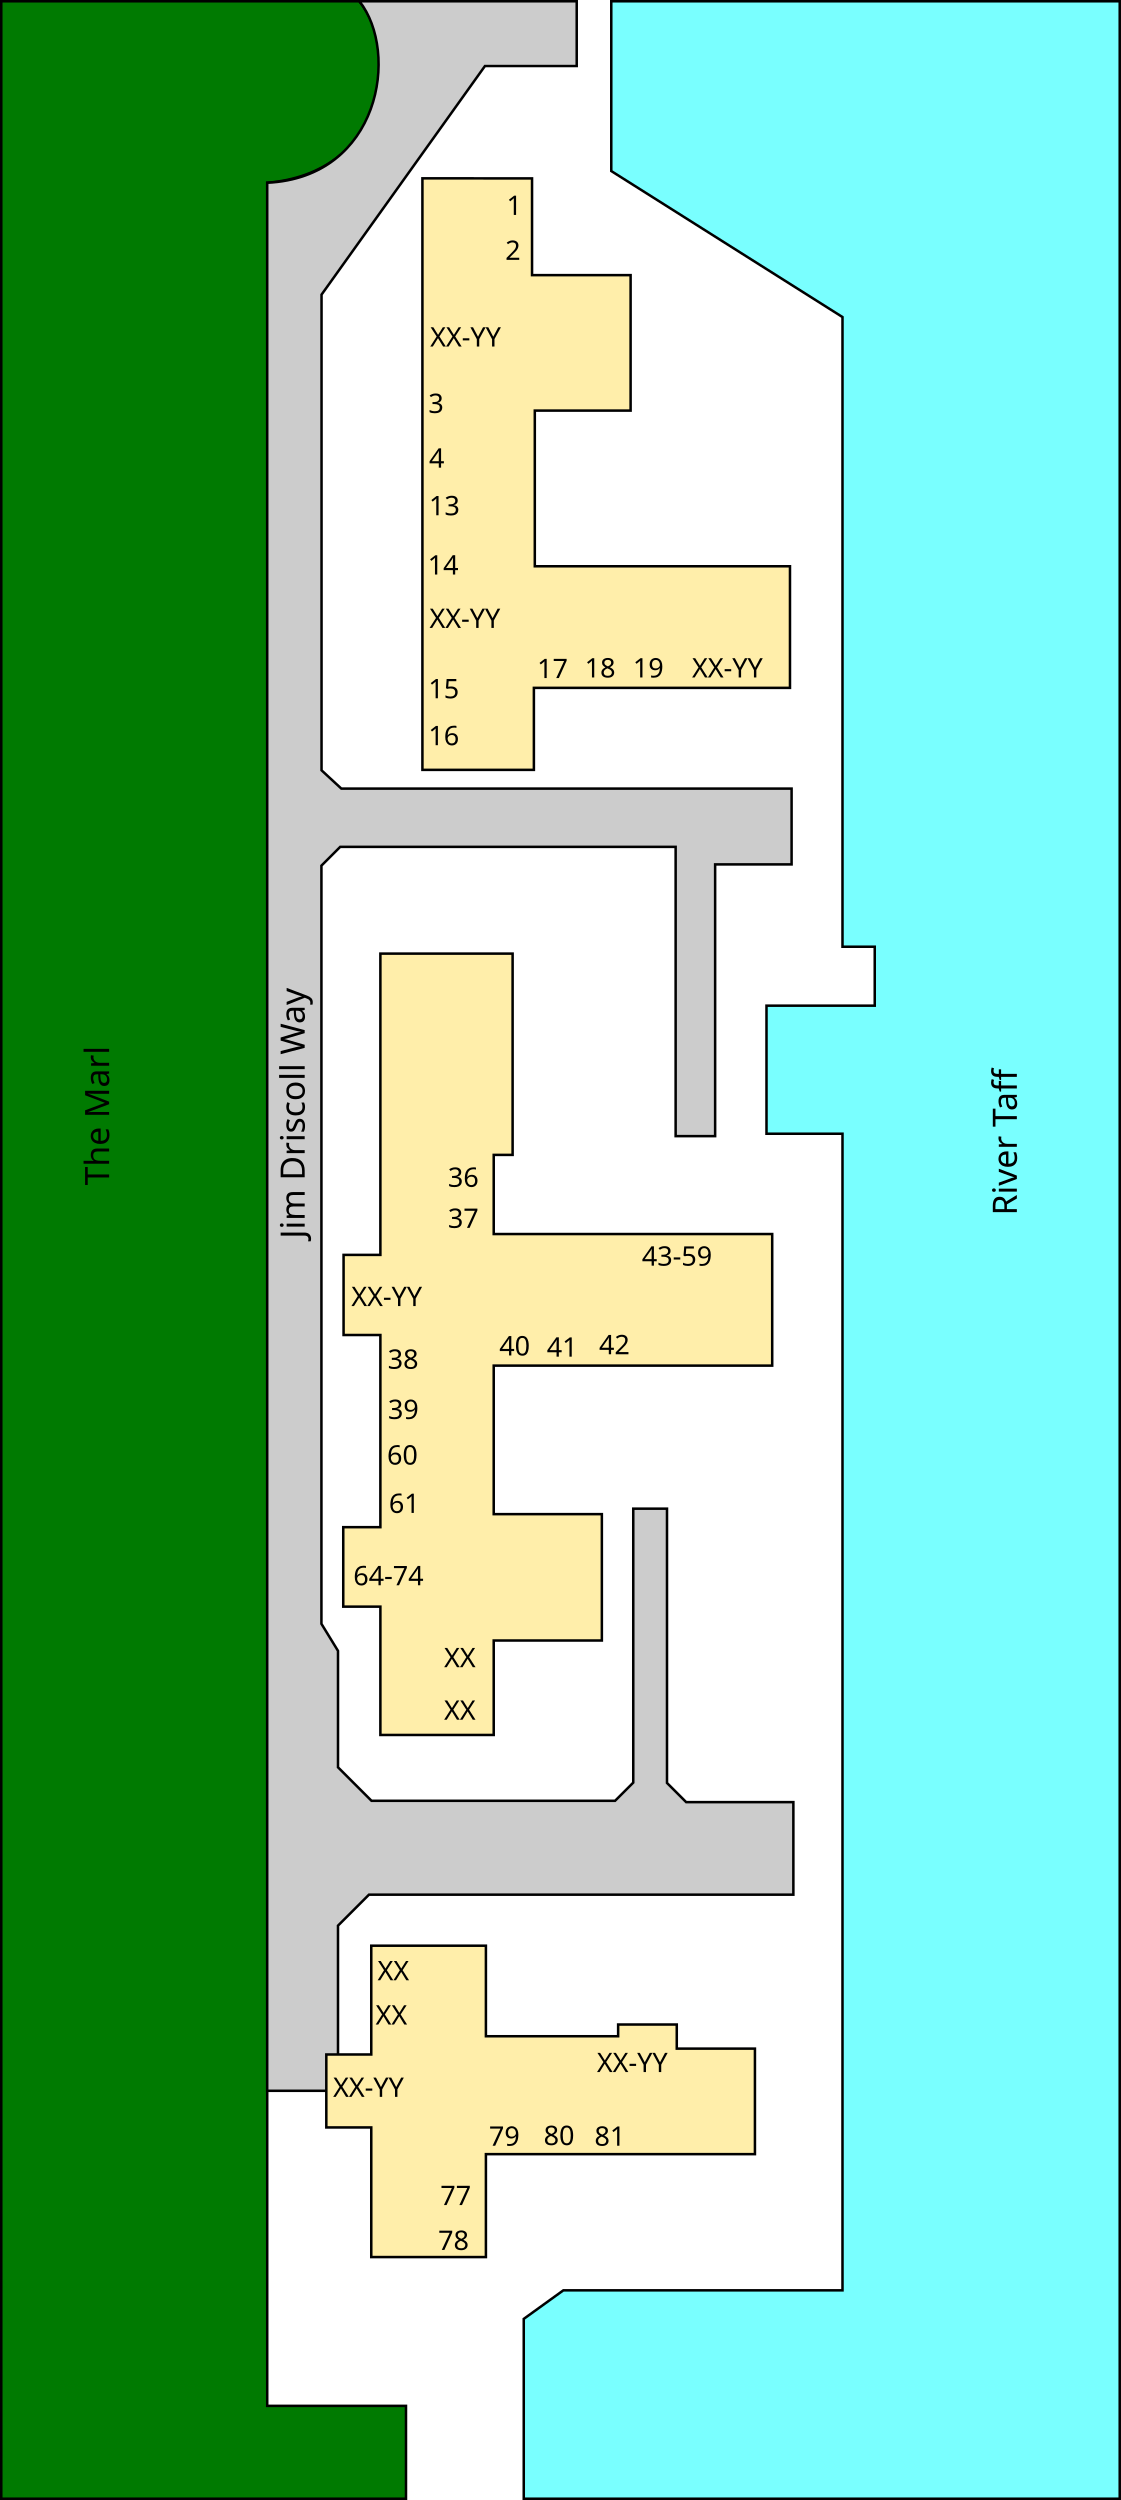
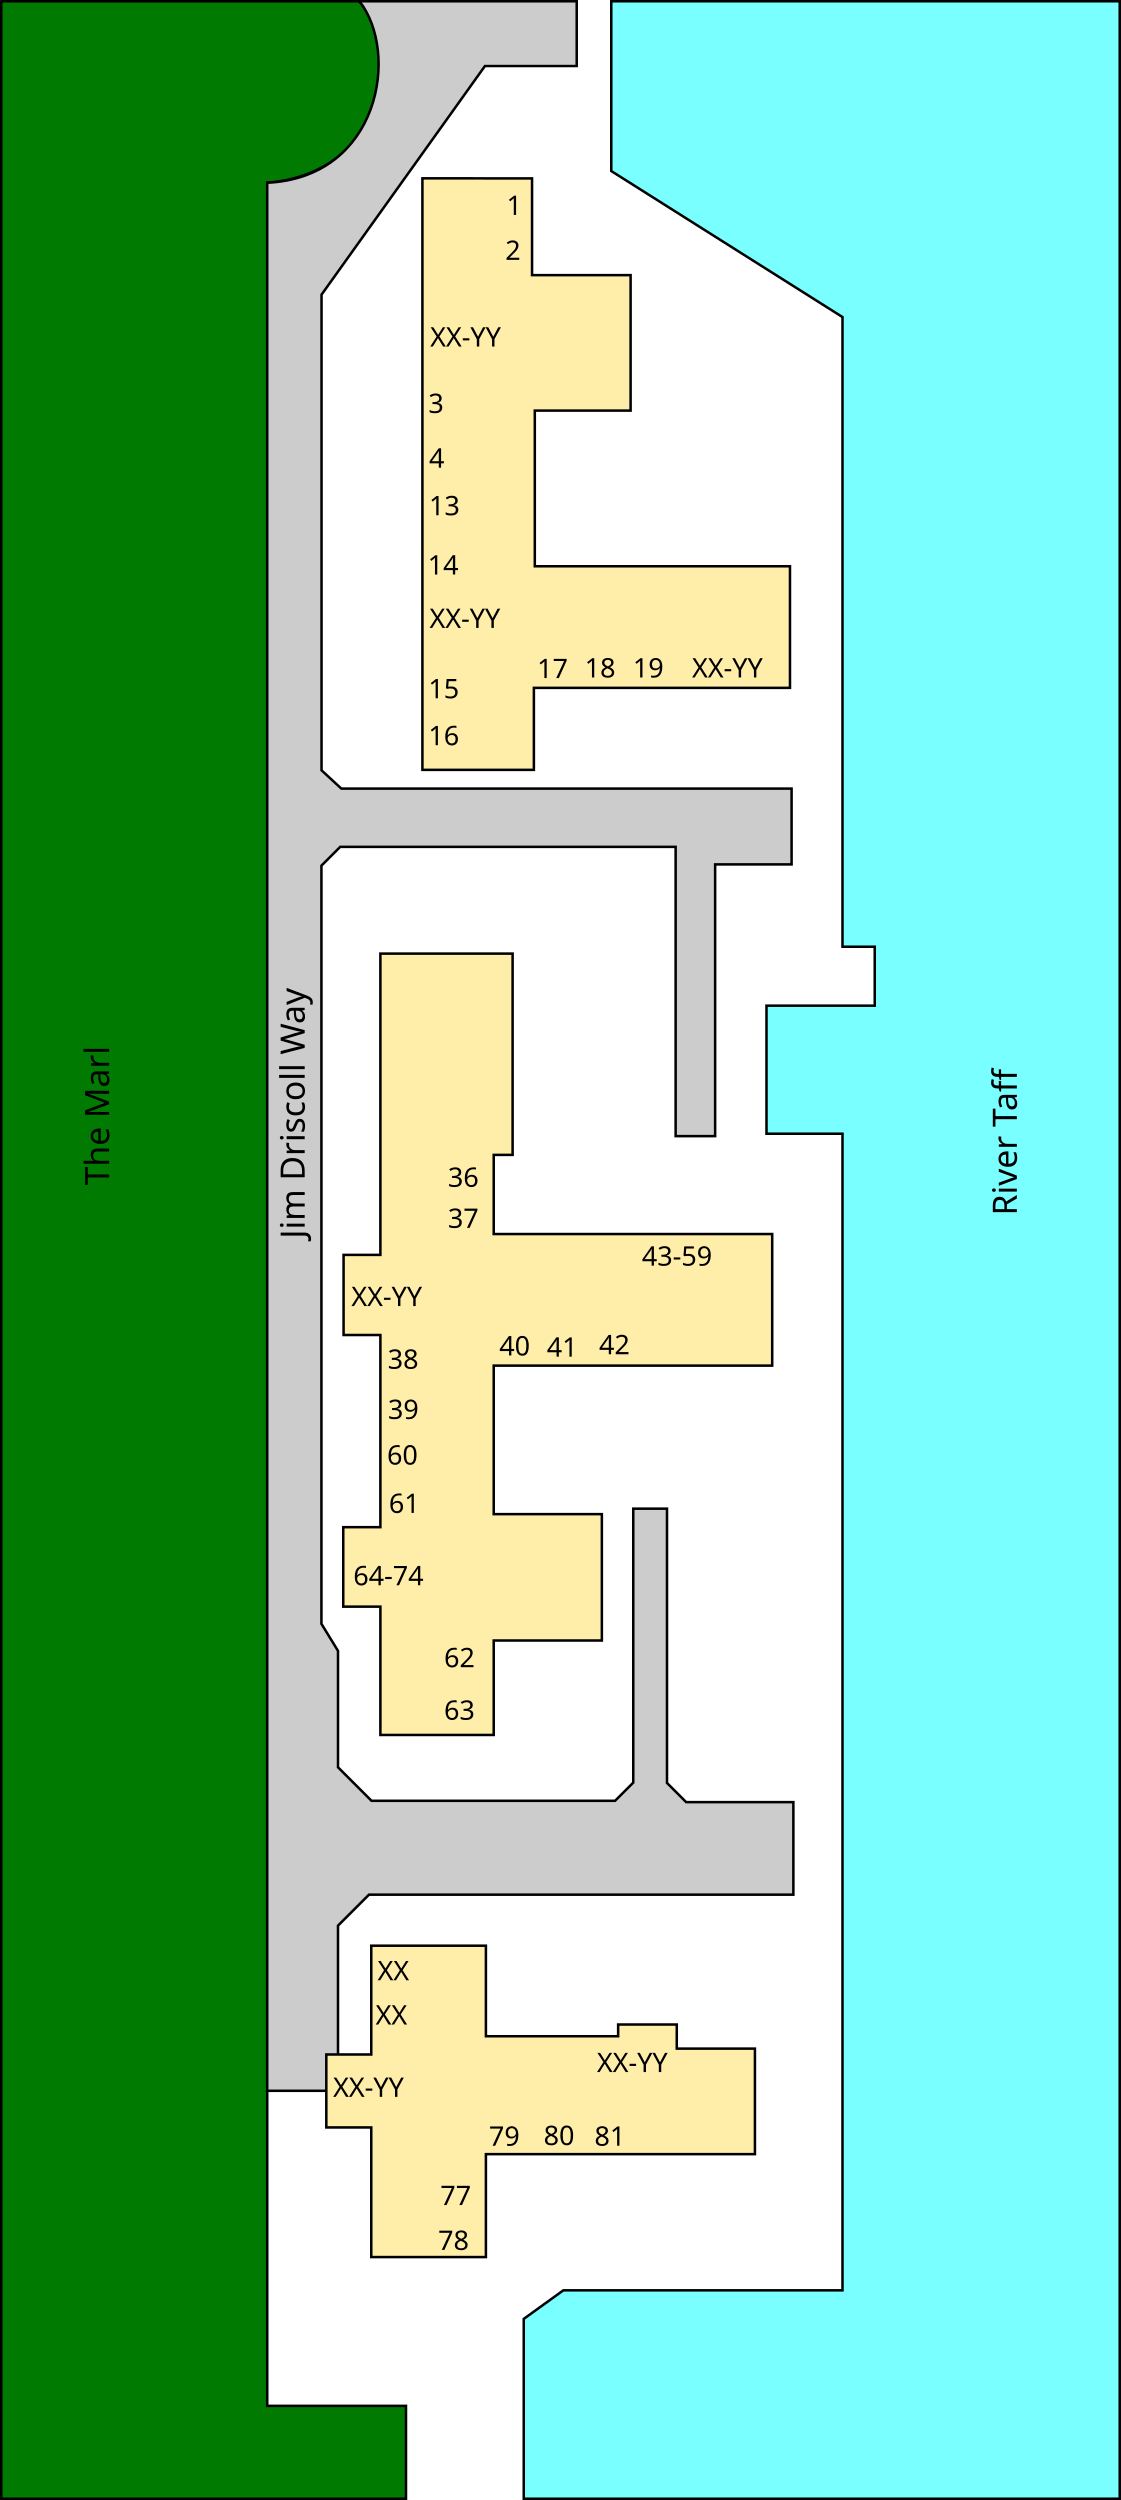
- <svg xmlns="http://www.w3.org/2000/svg" viewBox="0 0 443.831 989.825" height="989.825" width="443.831" xml:space="preserve" id="svg10" version="1.1">
+ <svg xmlns="http://www.w3.org/2000/svg" version="1.1" id="svg10" xml:space="preserve" width="443.831" height="989.825" viewBox="0 0 443.831 989.825">
  <defs id="defs14">
-     <clipPath id="clipPath30" clipPathUnits="userSpaceOnUse">
-       <path style="clip-rule:evenodd" id="path28" d="M 108.32,0.16 H 684.96 V 1122.56 H 108.32 Z" />
+     <clipPath clipPathUnits="userSpaceOnUse" id="clipPath30">
+       <path d="M 108.32,0.16 H 684.96 V 1122.56 H 108.32 Z" id="path28" style="clip-rule:evenodd" />
    </clipPath>
  </defs>
-   <g transform="translate(-174.8784,-65.66278)" style="display:inline" id="layer7">
-     <g id="the_marl" style="display:inline">
-       <path style="display:inline;fill:#007a01;fill-opacity:1;stroke:#000000;stroke-width:1px;stroke-linecap:butt;stroke-linejoin:miter;stroke-opacity:1" d="m 175.378,66.163 h 141.814 c 18.407,23.47 7.858,68.213 -36.515,71.863 v 0 880.192 h 54.944 v 36.77 H 175.378 Z" id="path6699" transform="translate(0,6.9397335e-5)" />
-       <text xml:space="preserve" style="font-style:normal;font-weight:normal;font-size:40px;line-height:1.25;font-family:sans-serif;letter-spacing:0px;word-spacing:0px;display:inline;fill:#000000;fill-opacity:1;stroke:none" x="-534.973" y="218.081" id="text6710-6" transform="rotate(-90)">
-         <tspan id="tspan6708-3" x="-534.973" y="218.081" style="font-size:13.333px">The Marl</tspan>
+   <g id="layer7" style="display:inline" transform="translate(-174.8784,-65.66278)">
+     <g style="display:inline" id="the_marl">
+       <path transform="translate(0,6.9397335e-5)" id="path6699" d="m 175.378,66.163 h 141.814 c 18.407,23.47 7.858,68.213 -36.515,71.863 v 0 880.192 h 54.944 v 36.77 H 175.378 Z" style="display:inline;fill:#007a01;fill-opacity:1;stroke:#000000;stroke-width:1px;stroke-linecap:butt;stroke-linejoin:miter;stroke-opacity:1" />
+       <text transform="rotate(-90)" id="text6710-6" y="218.081" x="-534.973" style="font-style:normal;font-weight:normal;font-size:40px;line-height:1.25;font-family:sans-serif;letter-spacing:0px;word-spacing:0px;display:inline;fill:#000000;fill-opacity:1;stroke:none" xml:space="preserve">
+         <tspan style="font-size:13.333px" y="218.081" x="-534.973" id="tspan6708-3">The Marl</tspan>
      </text>
    </g>
  </g>
-   <g transform="translate(-174.8784,-65.66278)" style="display:inline" id="layer6">
-     <g id="river_taff" style="display:inline">
-       <path transform="translate(0,6.9397335e-5)" style="display:inline;fill:#79ffff;fill-opacity:1;stroke:#000000;stroke-width:1px;stroke-linecap:butt;stroke-linejoin:miter;stroke-opacity:1" d="M 618.209,66.163 H 416.897 v 67.225 l 91.55,57.811 v 249.299 h 12.766 v 23.343 h -42.857 v 50.699 H 508.446 V 972.47 H 397.93 l -15.684,11.307 v 71.211 h 235.962 z" id="path6793" />
-       <text xml:space="preserve" style="font-style:normal;font-weight:normal;font-size:40px;line-height:1.25;font-family:sans-serif;letter-spacing:0px;word-spacing:0px;display:inline;fill:#000000;fill-opacity:1;stroke:none" x="-546.887" y="577.479" id="text6710-6-8" transform="rotate(-90)">
-         <tspan id="tspan6708-3-6" x="-546.887" y="577.479" style="font-size:13.333px">River Taff</tspan>
+   <g id="layer6" style="display:inline" transform="translate(-174.8784,-65.66278)">
+     <g style="display:inline" id="river_taff">
+       <path id="path6793" d="M 618.209,66.163 H 416.897 v 67.225 l 91.55,57.811 v 249.299 h 12.766 v 23.343 h -42.857 v 50.699 H 508.446 V 972.47 H 397.93 l -15.684,11.307 v 71.211 h 235.962 z" style="display:inline;fill:#79ffff;fill-opacity:1;stroke:#000000;stroke-width:1px;stroke-linecap:butt;stroke-linejoin:miter;stroke-opacity:1" transform="translate(0,6.9397335e-5)" />
+       <text transform="rotate(-90)" id="text6710-6-8" y="577.479" x="-546.887" style="font-style:normal;font-weight:normal;font-size:40px;line-height:1.25;font-family:sans-serif;letter-spacing:0px;word-spacing:0px;display:inline;fill:#000000;fill-opacity:1;stroke:none" xml:space="preserve">
+         <tspan style="font-size:13.333px" y="577.479" x="-546.887" id="tspan6708-3-6">River Taff</tspan>
      </text>
    </g>
  </g>
-   <g transform="translate(-174.8784,-65.66278)" style="display:inline" id="layer5">
-     <path id="path7403" d="m 317.192,66.163 h 86.027 v 25.645 h -36.337 l -64.696,90.501 v 188.342 l 7.842,7.249 h 178.266 v 30 H 458.021 V 515.497 H 442.383 V 400.969 H 309.572 l -7.432,7.432 v 300.18 l 6.565,10.714 v 46.094 l 13.267,13.267 h 96.428 l 7.204,-7.204 V 662.989 h 13.359 v 108.601 l 7.591,7.591 h 42.442 v 36.628 H 320.968 l -12.267,12.267 v 65.396 H 280.67 L 280.677,138.026 c 44.632,-2.141 52.451,-51.604 36.515,-71.863 z" style="fill:#cccccc;fill-opacity:1;stroke:#000000;stroke-width:1px;stroke-linecap:butt;stroke-linejoin:miter;stroke-opacity:1" />
-     <text transform="rotate(-90)" id="text6710" y="295.51" x="-556.097" style="font-style:normal;font-weight:normal;font-size:40px;line-height:1.25;font-family:sans-serif;letter-spacing:0px;word-spacing:0px;display:inline;fill:#000000;fill-opacity:1;stroke:none" xml:space="preserve">
-       <tspan style="font-size:13.333px" y="295.51" x="-556.097" id="tspan6708">Jim Driscoll Way</tspan>
+   <g id="layer5" style="display:inline" transform="translate(-174.8784,-65.66278)">
+     <path style="fill:#cccccc;fill-opacity:1;stroke:#000000;stroke-width:1px;stroke-linecap:butt;stroke-linejoin:miter;stroke-opacity:1" d="m 317.192,66.163 h 86.027 v 25.645 h -36.337 l -64.696,90.501 v 188.342 l 7.842,7.249 h 178.266 v 30 H 458.021 V 515.497 H 442.383 V 400.969 H 309.572 l -7.432,7.432 v 300.18 l 6.565,10.714 v 46.094 l 13.267,13.267 h 96.428 l 7.204,-7.204 V 662.989 h 13.359 v 108.601 l 7.591,7.591 h 42.442 v 36.628 H 320.968 l -12.267,12.267 v 65.396 H 280.67 L 280.677,138.026 c 44.632,-2.141 52.451,-51.604 36.515,-71.863 z" id="path7403" />
+     <text xml:space="preserve" style="font-style:normal;font-weight:normal;font-size:40px;line-height:1.25;font-family:sans-serif;letter-spacing:0px;word-spacing:0px;display:inline;fill:#000000;fill-opacity:1;stroke:none" x="-556.097" y="295.51" id="text6710" transform="rotate(-90)">
+       <tspan id="tspan6708" x="-556.097" y="295.51" style="font-size:13.333px">Jim Driscoll Way</tspan>
    </text>
  </g>
-   <g transform="translate(-174.8784,-65.66278)" style="display:inline" id="layer8">
-     <path transform="translate(0,6.9397335e-5)" id="building_1" d="m 342.125,136.26 43.404,0.046 v 38.298 h 39.027 v 53.617 h -37.933 v 61.641 H 487.656 V 338.006 H 386.259 v 32.462 h -44.133 z" style="display:inline;fill:#ffeeaa;fill-opacity:1;stroke:#000000;stroke-width:1px;stroke-linecap:butt;stroke-linejoin:miter;stroke-opacity:1" />
-     <path id="building_2" d="m 325.482,443.226 h 52.356 v 79.694 h -7.479 v 31.336 h 110.256 v 52.098 H 370.358 v 58.803 H 413.171 v 50.034 h -42.813 v 37.397 H 325.482 V 701.781 H 310.781 V 670.316 h 14.701 v -76.083 h -14.572 v -31.723 h 14.572 z" style="display:inline;fill:#ffeeaa;fill-opacity:1;stroke:#000000;stroke-width:1px;stroke-linecap:butt;stroke-linejoin:miter;stroke-opacity:1" transform="translate(0,6.9397335e-5)" />
-     <path id="building_3" d="m 321.871,836.023 h 45.392 v 35.849 h 52.356 v -4.642 h 23.212 v 9.543 h 30.949 v 41.781 H 367.263 v 40.75 h -45.392 v -51.324 h -17.796 v -28.886 h 17.796 z" style="display:inline;fill:#ffeeaa;fill-opacity:1;stroke:#000000;stroke-width:1px;stroke-linecap:butt;stroke-linejoin:miter;stroke-opacity:1" transform="translate(0,6.9397335e-5)" />
+   <g id="layer8" style="display:inline" transform="translate(-174.8784,-65.66278)">
+     <path style="display:inline;fill:#ffeeaa;fill-opacity:1;stroke:#000000;stroke-width:1px;stroke-linecap:butt;stroke-linejoin:miter;stroke-opacity:1" d="m 342.125,136.26 43.404,0.046 v 38.298 h 39.027 v 53.617 h -37.933 v 61.641 H 487.656 V 338.006 H 386.259 v 32.462 h -44.133 z" id="building_1" transform="translate(0,6.9397335e-5)" />
+     <path transform="translate(0,6.9397335e-5)" style="display:inline;fill:#ffeeaa;fill-opacity:1;stroke:#000000;stroke-width:1px;stroke-linecap:butt;stroke-linejoin:miter;stroke-opacity:1" d="m 325.482,443.226 h 52.356 v 79.694 h -7.479 v 31.336 h 110.256 v 52.098 H 370.358 v 58.803 H 413.171 v 50.034 h -42.813 v 37.397 H 325.482 V 701.781 H 310.781 V 670.316 h 14.701 v -76.083 h -14.572 v -31.723 h 14.572 z" id="building_2" />
+     <path transform="translate(0,6.9397335e-5)" style="display:inline;fill:#ffeeaa;fill-opacity:1;stroke:#000000;stroke-width:1px;stroke-linecap:butt;stroke-linejoin:miter;stroke-opacity:1" d="m 321.871,836.023 h 45.392 v 35.849 h 52.356 v -4.642 h 23.212 v 9.543 h 30.949 v 41.781 H 367.263 v 40.75 h -45.392 v -51.324 h -17.796 v -28.886 h 17.796 z" id="building_3" />
  </g>
-   <g transform="translate(-174.8784,-65.66278)" style="display:none" id="layer2" />
-   <g transform="translate(-174.8784,-65.66278)" style="display:none" id="layer4">
-     <path id="path7328" d="m 472.49,618.089 h 8.253 v 132.437 h -8.253 z" style="fill:#b85a02;fill-opacity:1;stroke:#000000;stroke-width:1px;stroke-linecap:butt;stroke-linejoin:miter;stroke-opacity:1" />
-     <path id="path7330" d="m 439.237,662.45 v -44.36 h 8.115 v 44.36 z" style="fill:#b85a02;fill-opacity:1;stroke:#000000;stroke-width:1px;stroke-linecap:butt;stroke-linejoin:miter;stroke-opacity:1" />
-     <path id="path7332" d="m 416.008,618.089 h 9.643 v 44.36 h -9.643 z" style="fill:#b85a02;fill-opacity:1;stroke:#000000;stroke-width:1px;stroke-linecap:butt;stroke-linejoin:miter;stroke-opacity:1" />
-     <path id="path7334" d="m 425.651,662.45 v 51.238 h -6.748 v -51.238 z" style="fill:#b85a02;fill-opacity:1;stroke:#000000;stroke-width:1px;stroke-linecap:butt;stroke-linejoin:miter;stroke-opacity:1" />
-     <path id="path7336" d="m 386.929,524.21 h 9.994 v 25.791 H 386.8 V 524.339 Z" style="fill:#b85a02;fill-opacity:1;stroke:#000000;stroke-width:1px;stroke-linecap:butt;stroke-linejoin:miter;stroke-opacity:1" />
-     <path id="path7338" d="m 451.793,524.21 h -9.607 v 25.791 h 9.607 z" style="fill:#b85a02;fill-opacity:1;stroke:#000000;stroke-width:1px;stroke-linecap:butt;stroke-linejoin:miter;stroke-opacity:1" />
-     <path id="path7340" d="m 480.743,873.419 v -33.012 h -8.253 v 33.012 z" style="fill:#b85a02;fill-opacity:1;stroke:#000000;stroke-width:1px;stroke-linecap:butt;stroke-linejoin:miter;stroke-opacity:1" />
-     <path id="path7342" d="m 451.793,873.419 v -33.012 h -6.125 v 33.012 z" style="fill:#b85a02;fill-opacity:1;stroke:#000000;stroke-width:1px;stroke-linecap:butt;stroke-linejoin:miter;stroke-opacity:1" />
-     <path id="path7344" d="m 472.49,923.196 h 8.253 v 19.343 h -8.253 z" style="fill:#b85a02;fill-opacity:1;stroke:#000000;stroke-width:1px;stroke-linecap:butt;stroke-linejoin:miter;stroke-opacity:1" />
-     <path id="path7346" d="m 451.793,923.196 h -6.125 v 19.343 h 6.125 z" style="fill:#b85a02;fill-opacity:1;stroke:#000000;stroke-width:1px;stroke-linecap:butt;stroke-linejoin:miter;stroke-opacity:1" />
-     <path id="path7348" d="m 405.434,923.196 h 10.574 v 19.343 h -10.574 z" style="fill:#b85a02;fill-opacity:1;stroke:#000000;stroke-width:1px;stroke-linecap:butt;stroke-linejoin:miter;stroke-opacity:1" />
-     <path id="path7350" d="m 393.699,923.196 v 19.343 h -9.414 v -19.343 z" style="fill:#b85a02;fill-opacity:1;stroke:#000000;stroke-width:1px;stroke-linecap:butt;stroke-linejoin:miter;stroke-opacity:1" />
-     <path id="path7352" d="m 405.434,840.407 h 10.574 v 28.37 h -10.574 z" style="fill:#b85a02;fill-opacity:1;stroke:#000000;stroke-width:1px;stroke-linecap:butt;stroke-linejoin:miter;stroke-opacity:1" />
-     <path id="path7354" d="m 380.223,840.407 v 28.37 h -9.607 v -28.37 z" style="fill:#b85a02;fill-opacity:1;stroke:#000000;stroke-width:1px;stroke-linecap:butt;stroke-linejoin:miter;stroke-opacity:1" />
-     <path id="path7356" d="m 388.025,717.642 v 26.307 h -7.737 v -26.307 z" style="fill:#b85a02;fill-opacity:1;stroke:#000000;stroke-width:1px;stroke-linecap:butt;stroke-linejoin:miter;stroke-opacity:1" />
-     <path id="path7358" d="m 397.825,717.642 v 26.307 h 7.608 v -26.307 z" style="fill:#b85a02;fill-opacity:1;stroke:#000000;stroke-width:1px;stroke-linecap:butt;stroke-linejoin:miter;stroke-opacity:1" />
-     <path id="path7360" d="m 472.49,550.001 h 8.253 v -16.603 h -8.253 z" style="fill:#b85a02;fill-opacity:1;stroke:#000000;stroke-width:1px;stroke-linecap:butt;stroke-linejoin:miter;stroke-opacity:1" />
+   <g id="layer2" style="display:none" transform="translate(-174.8784,-65.66278)" />
+   <g id="layer4" style="display:none" transform="translate(-174.8784,-65.66278)">
+     <path style="fill:#b85a02;fill-opacity:1;stroke:#000000;stroke-width:1px;stroke-linecap:butt;stroke-linejoin:miter;stroke-opacity:1" d="m 472.49,618.089 h 8.253 v 132.437 h -8.253 z" id="path7328" />
+     <path style="fill:#b85a02;fill-opacity:1;stroke:#000000;stroke-width:1px;stroke-linecap:butt;stroke-linejoin:miter;stroke-opacity:1" d="m 439.237,662.45 v -44.36 h 8.115 v 44.36 z" id="path7330" />
+     <path style="fill:#b85a02;fill-opacity:1;stroke:#000000;stroke-width:1px;stroke-linecap:butt;stroke-linejoin:miter;stroke-opacity:1" d="m 416.008,618.089 h 9.643 v 44.36 h -9.643 z" id="path7332" />
+     <path style="fill:#b85a02;fill-opacity:1;stroke:#000000;stroke-width:1px;stroke-linecap:butt;stroke-linejoin:miter;stroke-opacity:1" d="m 425.651,662.45 v 51.238 h -6.748 v -51.238 z" id="path7334" />
+     <path style="fill:#b85a02;fill-opacity:1;stroke:#000000;stroke-width:1px;stroke-linecap:butt;stroke-linejoin:miter;stroke-opacity:1" d="m 386.929,524.21 h 9.994 v 25.791 H 386.8 V 524.339 Z" id="path7336" />
+     <path style="fill:#b85a02;fill-opacity:1;stroke:#000000;stroke-width:1px;stroke-linecap:butt;stroke-linejoin:miter;stroke-opacity:1" d="m 451.793,524.21 h -9.607 v 25.791 h 9.607 z" id="path7338" />
+     <path style="fill:#b85a02;fill-opacity:1;stroke:#000000;stroke-width:1px;stroke-linecap:butt;stroke-linejoin:miter;stroke-opacity:1" d="m 480.743,873.419 v -33.012 h -8.253 v 33.012 z" id="path7340" />
+     <path style="fill:#b85a02;fill-opacity:1;stroke:#000000;stroke-width:1px;stroke-linecap:butt;stroke-linejoin:miter;stroke-opacity:1" d="m 451.793,873.419 v -33.012 h -6.125 v 33.012 z" id="path7342" />
+     <path style="fill:#b85a02;fill-opacity:1;stroke:#000000;stroke-width:1px;stroke-linecap:butt;stroke-linejoin:miter;stroke-opacity:1" d="m 472.49,923.196 h 8.253 v 19.343 h -8.253 z" id="path7344" />
+     <path style="fill:#b85a02;fill-opacity:1;stroke:#000000;stroke-width:1px;stroke-linecap:butt;stroke-linejoin:miter;stroke-opacity:1" d="m 451.793,923.196 h -6.125 v 19.343 h 6.125 z" id="path7346" />
+     <path style="fill:#b85a02;fill-opacity:1;stroke:#000000;stroke-width:1px;stroke-linecap:butt;stroke-linejoin:miter;stroke-opacity:1" d="m 405.434,923.196 h 10.574 v 19.343 h -10.574 z" id="path7348" />
+     <path style="fill:#b85a02;fill-opacity:1;stroke:#000000;stroke-width:1px;stroke-linecap:butt;stroke-linejoin:miter;stroke-opacity:1" d="m 393.699,923.196 v 19.343 h -9.414 v -19.343 z" id="path7350" />
+     <path style="fill:#b85a02;fill-opacity:1;stroke:#000000;stroke-width:1px;stroke-linecap:butt;stroke-linejoin:miter;stroke-opacity:1" d="m 405.434,840.407 h 10.574 v 28.37 h -10.574 z" id="path7352" />
+     <path style="fill:#b85a02;fill-opacity:1;stroke:#000000;stroke-width:1px;stroke-linecap:butt;stroke-linejoin:miter;stroke-opacity:1" d="m 380.223,840.407 v 28.37 h -9.607 v -28.37 z" id="path7354" />
+     <path style="fill:#b85a02;fill-opacity:1;stroke:#000000;stroke-width:1px;stroke-linecap:butt;stroke-linejoin:miter;stroke-opacity:1" d="m 388.025,717.642 v 26.307 h -7.737 v -26.307 z" id="path7356" />
+     <path style="fill:#b85a02;fill-opacity:1;stroke:#000000;stroke-width:1px;stroke-linecap:butt;stroke-linejoin:miter;stroke-opacity:1" d="m 397.825,717.642 v 26.307 h 7.608 v -26.307 z" id="path7358" />
+     <path style="fill:#b85a02;fill-opacity:1;stroke:#000000;stroke-width:1px;stroke-linecap:butt;stroke-linejoin:miter;stroke-opacity:1" d="m 472.49,550.001 h 8.253 v -16.603 h -8.253 z" id="path7360" />
  </g>
-   <g transform="translate(-174.8784,-65.66278)" style="display:inline" id="layer3">
-     <text id="number_42" y="601.85" x="412.048" style="font-style:normal;font-weight:normal;font-size:10.667px;line-height:1.25;font-family:sans-serif;letter-spacing:0px;word-spacing:0px;display:inline;fill:#000000;fill-opacity:1;stroke:none" xml:space="preserve">
-       <tspan y="601.85" x="412.048" id="tspan6714-4-5-7-6-3-0">42</tspan>
+   <g id="layer3" style="display:inline" transform="translate(-174.8784,-65.66278)">
+     <text xml:space="preserve" style="font-style:normal;font-weight:normal;font-size:10.667px;line-height:1.25;font-family:sans-serif;letter-spacing:0px;word-spacing:0px;display:inline;fill:#000000;fill-opacity:1;stroke:none" x="412.048" y="601.85" id="number_42">
+       <tspan id="tspan6714-4-5-7-6-3-0" x="412.048" y="601.85">42</tspan>
    </text>
-     <text id="number_41" y="602.807" x="391.365" style="font-style:normal;font-weight:normal;font-size:10.667px;line-height:1.25;font-family:sans-serif;letter-spacing:0px;word-spacing:0px;fill:#000000;fill-opacity:1;stroke:none" xml:space="preserve">
-       <tspan y="602.807" x="391.365" id="tspan6714">41</tspan>
+     <text xml:space="preserve" style="font-style:normal;font-weight:normal;font-size:10.667px;line-height:1.25;font-family:sans-serif;letter-spacing:0px;word-spacing:0px;fill:#000000;fill-opacity:1;stroke:none" x="391.365" y="602.807" id="number_41">
+       <tspan id="tspan6714" x="391.365" y="602.807">41</tspan>
    </text>
-     <text id="number_40" y="602.321" x="372.545" style="font-style:normal;font-weight:normal;font-size:10.667px;line-height:1.25;font-family:sans-serif;letter-spacing:0px;word-spacing:0px;fill:#000000;fill-opacity:1;stroke:none" xml:space="preserve">
-       <tspan y="602.321" x="372.545" id="tspan6714-4">40</tspan>
+     <text xml:space="preserve" style="font-style:normal;font-weight:normal;font-size:10.667px;line-height:1.25;font-family:sans-serif;letter-spacing:0px;word-spacing:0px;fill:#000000;fill-opacity:1;stroke:none" x="372.545" y="602.321" id="number_40">
+       <tspan id="tspan6714-4" x="372.545" y="602.321">40</tspan>
    </text>
-     <text id="number_38" y="607.594" x="328.377" style="font-style:normal;font-weight:normal;font-size:10.667px;line-height:1.25;font-family:sans-serif;letter-spacing:0px;word-spacing:0px;display:inline;fill:#000000;fill-opacity:1;stroke:none" xml:space="preserve">
-       <tspan y="607.594" x="328.377" id="tspan6714-4-5">38</tspan>
+     <text xml:space="preserve" style="font-style:normal;font-weight:normal;font-size:10.667px;line-height:1.25;font-family:sans-serif;letter-spacing:0px;word-spacing:0px;display:inline;fill:#000000;fill-opacity:1;stroke:none" x="328.377" y="607.594" id="number_38">
+       <tspan id="tspan6714-4-5" x="328.377" y="607.594">38</tspan>
    </text>
-     <text id="number_39" y="627.475" x="328.474" style="font-style:normal;font-weight:normal;font-size:10.667px;line-height:1.25;font-family:sans-serif;letter-spacing:0px;word-spacing:0px;display:inline;fill:#000000;fill-opacity:1;stroke:none" xml:space="preserve">
-       <tspan y="627.475" x="328.474" id="tspan6714-4-5-7">39</tspan>
+     <text xml:space="preserve" style="font-style:normal;font-weight:normal;font-size:10.667px;line-height:1.25;font-family:sans-serif;letter-spacing:0px;word-spacing:0px;display:inline;fill:#000000;fill-opacity:1;stroke:none" x="328.474" y="627.475" id="number_39">
+       <tspan id="tspan6714-4-5-7" x="328.474" y="627.475">39</tspan>
    </text>
-     <text id="number_60" y="645.529" x="328.109" style="font-style:normal;font-weight:normal;font-size:10.667px;line-height:1.25;font-family:sans-serif;letter-spacing:0px;word-spacing:0px;display:inline;fill:#000000;fill-opacity:1;stroke:none" xml:space="preserve">
-       <tspan y="645.529" x="328.109" id="tspan6714-4-5-7-1">60</tspan>
+     <text xml:space="preserve" style="font-style:normal;font-weight:normal;font-size:10.667px;line-height:1.25;font-family:sans-serif;letter-spacing:0px;word-spacing:0px;display:inline;fill:#000000;fill-opacity:1;stroke:none" x="328.109" y="645.529" id="number_60">
+       <tspan id="tspan6714-4-5-7-1" x="328.109" y="645.529">60</tspan>
    </text>
-     <text id="number_61" y="664.678" x="328.839" style="font-style:normal;font-weight:normal;font-size:10.667px;line-height:1.25;font-family:sans-serif;letter-spacing:0px;word-spacing:0px;display:inline;fill:#000000;fill-opacity:1;stroke:none" xml:space="preserve">
-       <tspan y="664.678" x="328.839" id="tspan6714-4-5-7-6">61</tspan>
+     <text xml:space="preserve" style="font-style:normal;font-weight:normal;font-size:10.667px;line-height:1.25;font-family:sans-serif;letter-spacing:0px;word-spacing:0px;display:inline;fill:#000000;fill-opacity:1;stroke:none" x="328.839" y="664.678" id="number_61">
+       <tspan id="tspan6714-4-5-7-6" x="328.839" y="664.678">61</tspan>
    </text>
-     <text id="text6716-0-6-7-6-1" y="725.764" x="350.686" style="font-style:normal;font-weight:normal;font-size:10.667px;line-height:1.25;font-family:sans-serif;letter-spacing:0px;word-spacing:0px;display:inline;fill:#000000;fill-opacity:1;stroke:none" xml:space="preserve">
-       <tspan y="725.764" x="350.686" id="tspan6714-4-5-7-6-3">XX</tspan>
+     <text xml:space="preserve" style="font-style:normal;font-weight:normal;font-size:10.667px;line-height:1.25;font-family:sans-serif;letter-spacing:0px;word-spacing:0px;display:inline;fill:#000000;fill-opacity:1;stroke:none" x="350.686" y="725.764" id="number_62">
+       <tspan id="tspan6714-4-5-7-6-3" x="350.686" y="725.764">62</tspan>
    </text>
-     <text id="text6716-0-6-7-6-1-7" y="746.562" x="350.679" style="font-style:normal;font-weight:normal;font-size:10.667px;line-height:1.25;font-family:sans-serif;letter-spacing:0px;word-spacing:0px;display:inline;fill:#000000;fill-opacity:1;stroke:none" xml:space="preserve">
-       <tspan y="746.562" x="350.679" id="tspan6714-4-5-7-6-3-3">XX</tspan>
+     <text xml:space="preserve" style="font-style:normal;font-weight:normal;font-size:10.667px;line-height:1.25;font-family:sans-serif;letter-spacing:0px;word-spacing:0px;display:inline;fill:#000000;fill-opacity:1;stroke:none" x="350.679" y="746.562" id="number_63">
+       <tspan id="tspan6714-4-5-7-6-3-3" x="350.679" y="746.562">63</tspan>
    </text>
-     <text id="number_64-74" y="693.31" x="314.752" style="font-style:normal;font-weight:normal;font-size:10.667px;line-height:1.25;font-family:sans-serif;letter-spacing:0px;word-spacing:0px;display:inline;fill:#000000;fill-opacity:1;stroke:none" xml:space="preserve">
-       <tspan y="693.31" x="314.752" id="tspan6714-4-5-7-6-3-1">64-74</tspan>
+     <text xml:space="preserve" style="font-style:normal;font-weight:normal;font-size:10.667px;line-height:1.25;font-family:sans-serif;letter-spacing:0px;word-spacing:0px;display:inline;fill:#000000;fill-opacity:1;stroke:none" x="314.752" y="693.31" id="number_64-74">
+       <tspan id="tspan6714-4-5-7-6-3-1" x="314.752" y="693.31">64-74</tspan>
    </text>
-     <text id="text6716-0-6-7-6-1-8-2" y="582.764" x="313.976" style="font-style:normal;font-weight:normal;font-size:10.667px;line-height:1.25;font-family:sans-serif;letter-spacing:0px;word-spacing:0px;display:inline;fill:#000000;fill-opacity:1;stroke:none" xml:space="preserve">
-       <tspan y="582.764" x="313.976" id="tspan6714-4-5-7-6-3-1-8">XX-YY</tspan>
+     <text xml:space="preserve" style="font-style:normal;font-weight:normal;font-size:10.667px;line-height:1.25;font-family:sans-serif;letter-spacing:0px;word-spacing:0px;display:inline;fill:#000000;fill-opacity:1;stroke:none" x="313.976" y="582.764" id="text6716-0-6-7-6-1-8-2">
+       <tspan id="tspan6714-4-5-7-6-3-1-8" x="313.976" y="582.764">XX-YY</tspan>
    </text>
-     <text id="number_43-59" y="566.774" x="429.003" style="font-style:normal;font-weight:normal;font-size:10.667px;line-height:1.25;font-family:sans-serif;letter-spacing:0px;word-spacing:0px;display:inline;fill:#000000;fill-opacity:1;stroke:none" xml:space="preserve">
-       <tspan y="566.774" x="429.003" id="tspan6714-4-5-7-6-3-1-5">43-59</tspan>
+     <text xml:space="preserve" style="font-style:normal;font-weight:normal;font-size:10.667px;line-height:1.25;font-family:sans-serif;letter-spacing:0px;word-spacing:0px;display:inline;fill:#000000;fill-opacity:1;stroke:none" x="429.003" y="566.774" id="number_43-59">
+       <tspan id="tspan6714-4-5-7-6-3-1-5" x="429.003" y="566.774">43-59</tspan>
    </text>
-     <text id="text6716-0-6-7-6-1-8-4" y="895.867" x="306.754" style="font-style:normal;font-weight:normal;font-size:10.667px;line-height:1.25;font-family:sans-serif;letter-spacing:0px;word-spacing:0px;display:inline;fill:#000000;fill-opacity:1;stroke:none" xml:space="preserve">
-       <tspan y="895.867" x="306.754" id="tspan6714-4-5-7-6-3-1-0">XX-YY</tspan>
+     <text xml:space="preserve" style="font-style:normal;font-weight:normal;font-size:10.667px;line-height:1.25;font-family:sans-serif;letter-spacing:0px;word-spacing:0px;display:inline;fill:#000000;fill-opacity:1;stroke:none" x="306.754" y="895.867" id="text6716-0-6-7-6-1-8-4">
+       <tspan id="tspan6714-4-5-7-6-3-1-0" x="306.754" y="895.867">XX-YY</tspan>
    </text>
-     <text id="text6716-0-6-7-6-1-8-24" y="886.066" x="411.207" style="font-style:normal;font-weight:normal;font-size:10.667px;line-height:1.25;font-family:sans-serif;letter-spacing:0px;word-spacing:0px;display:inline;fill:#000000;fill-opacity:1;stroke:none" xml:space="preserve">
-       <tspan y="886.066" x="411.207" id="tspan6714-4-5-7-6-3-1-1">XX-YY</tspan>
+     <text xml:space="preserve" style="font-style:normal;font-weight:normal;font-size:10.667px;line-height:1.25;font-family:sans-serif;letter-spacing:0px;word-spacing:0px;display:inline;fill:#000000;fill-opacity:1;stroke:none" x="411.207" y="886.066" id="text6716-0-6-7-6-1-8-24">
+       <tspan id="tspan6714-4-5-7-6-3-1-1" x="411.207" y="886.066">XX-YY</tspan>
    </text>
-     <text id="number_81" y="915.21" x="410.243" style="font-style:normal;font-weight:normal;font-size:10.667px;line-height:1.25;font-family:sans-serif;letter-spacing:0px;word-spacing:0px;display:inline;fill:#000000;fill-opacity:1;stroke:none" xml:space="preserve">
-       <tspan y="915.21" x="410.243" id="tspan6714-4-5-7-6-3-3-9">81</tspan>
+     <text xml:space="preserve" style="font-style:normal;font-weight:normal;font-size:10.667px;line-height:1.25;font-family:sans-serif;letter-spacing:0px;word-spacing:0px;display:inline;fill:#000000;fill-opacity:1;stroke:none" x="410.243" y="915.21" id="number_81">
+       <tspan id="tspan6714-4-5-7-6-3-3-9" x="410.243" y="915.21">81</tspan>
    </text>
-     <text id="number_80" y="914.952" x="390.126" style="font-style:normal;font-weight:normal;font-size:10.667px;line-height:1.25;font-family:sans-serif;letter-spacing:0px;word-spacing:0px;display:inline;fill:#000000;fill-opacity:1;stroke:none" xml:space="preserve">
-       <tspan y="914.952" x="390.126" id="tspan6714-4-5-7-6-3-3-5">80</tspan>
+     <text xml:space="preserve" style="font-style:normal;font-weight:normal;font-size:10.667px;line-height:1.25;font-family:sans-serif;letter-spacing:0px;word-spacing:0px;display:inline;fill:#000000;fill-opacity:1;stroke:none" x="390.126" y="914.952" id="number_80">
+       <tspan id="tspan6714-4-5-7-6-3-3-5" x="390.126" y="914.952">80</tspan>
    </text>
-     <text id="number_79" y="915.21" x="368.462" style="font-style:normal;font-weight:normal;font-size:10.667px;line-height:1.25;font-family:sans-serif;letter-spacing:0px;word-spacing:0px;display:inline;fill:#000000;fill-opacity:1;stroke:none" xml:space="preserve">
-       <tspan y="915.21" x="368.462" id="tspan6714-4-5-7-6-3-3-50">79</tspan>
+     <text xml:space="preserve" style="font-style:normal;font-weight:normal;font-size:10.667px;line-height:1.25;font-family:sans-serif;letter-spacing:0px;word-spacing:0px;display:inline;fill:#000000;fill-opacity:1;stroke:none" x="368.462" y="915.21" id="number_79">
+       <tspan id="tspan6714-4-5-7-6-3-3-50" x="368.462" y="915.21">79</tspan>
    </text>
-     <text id="number_78" y="956.475" x="348.345" style="font-style:normal;font-weight:normal;font-size:10.667px;line-height:1.25;font-family:sans-serif;letter-spacing:0px;word-spacing:0px;display:inline;fill:#000000;fill-opacity:1;stroke:none" xml:space="preserve">
-       <tspan y="956.475" x="348.345" id="tspan6714-4-5-7-6-3-3-8">78</tspan>
+     <text xml:space="preserve" style="font-style:normal;font-weight:normal;font-size:10.667px;line-height:1.25;font-family:sans-serif;letter-spacing:0px;word-spacing:0px;display:inline;fill:#000000;fill-opacity:1;stroke:none" x="348.345" y="956.475" id="number_78">
+       <tspan id="tspan6714-4-5-7-6-3-3-8" x="348.345" y="956.475">78</tspan>
    </text>
-     <text id="number_37" y="551.815" x="352.213" style="font-style:normal;font-weight:normal;font-size:10.667px;line-height:1.25;font-family:sans-serif;letter-spacing:0px;word-spacing:0px;display:inline;fill:#000000;fill-opacity:1;stroke:none" xml:space="preserve">
-       <tspan y="551.815" x="352.213" id="tspan6714-4-5-7-6-3-00">37</tspan>
+     <text xml:space="preserve" style="font-style:normal;font-weight:normal;font-size:10.667px;line-height:1.25;font-family:sans-serif;letter-spacing:0px;word-spacing:0px;display:inline;fill:#000000;fill-opacity:1;stroke:none" x="352.213" y="551.815" id="number_37">
+       <tspan id="tspan6714-4-5-7-6-3-00" x="352.213" y="551.815">37</tspan>
    </text>
-     <text id="number_36" y="535.567" x="352.213" style="font-style:normal;font-weight:normal;font-size:10.667px;line-height:1.25;font-family:sans-serif;letter-spacing:0px;word-spacing:0px;display:inline;fill:#000000;fill-opacity:1;stroke:none" xml:space="preserve">
-       <tspan y="535.567" x="352.213" id="tspan6714-4-5-7-6-3-31">36</tspan>
+     <text xml:space="preserve" style="font-style:normal;font-weight:normal;font-size:10.667px;line-height:1.25;font-family:sans-serif;letter-spacing:0px;word-spacing:0px;display:inline;fill:#000000;fill-opacity:1;stroke:none" x="352.213" y="535.567" id="number_36">
+       <tspan id="tspan6714-4-5-7-6-3-31" x="352.213" y="535.567">36</tspan>
    </text>
-     <text id="number_17" y="334.14" x="387.547" style="font-style:normal;font-weight:normal;font-size:10.667px;line-height:1.25;font-family:sans-serif;letter-spacing:0px;word-spacing:0px;display:inline;fill:#000000;fill-opacity:1;stroke:none" xml:space="preserve">
-       <tspan y="334.14" x="387.547" id="tspan6714-4-5-7-6-3-33">17</tspan>
+     <text xml:space="preserve" style="font-style:normal;font-weight:normal;font-size:10.667px;line-height:1.25;font-family:sans-serif;letter-spacing:0px;word-spacing:0px;display:inline;fill:#000000;fill-opacity:1;stroke:none" x="387.547" y="334.14" id="number_17">
+       <tspan id="tspan6714-4-5-7-6-3-33" x="387.547" y="334.14">17</tspan>
    </text>
-     <text id="number_18" y="333.882" x="406.374" style="font-style:normal;font-weight:normal;font-size:10.667px;line-height:1.25;font-family:sans-serif;letter-spacing:0px;word-spacing:0px;display:inline;fill:#000000;fill-opacity:1;stroke:none" xml:space="preserve">
-       <tspan y="333.882" x="406.374" id="tspan6714-4-5-7-6-3-19">18</tspan>
+     <text xml:space="preserve" style="font-style:normal;font-weight:normal;font-size:10.667px;line-height:1.25;font-family:sans-serif;letter-spacing:0px;word-spacing:0px;display:inline;fill:#000000;fill-opacity:1;stroke:none" x="406.374" y="333.882" id="number_18">
+       <tspan id="tspan6714-4-5-7-6-3-19" x="406.374" y="333.882">18</tspan>
    </text>
-     <text id="number_19" y="333.882" x="425.46" style="font-style:normal;font-weight:normal;font-size:10.667px;line-height:1.25;font-family:sans-serif;letter-spacing:0px;word-spacing:0px;display:inline;fill:#000000;fill-opacity:1;stroke:none" xml:space="preserve">
-       <tspan y="333.882" x="425.46" id="tspan6714-4-5-7-6-3-8">19</tspan>
+     <text xml:space="preserve" style="font-style:normal;font-weight:normal;font-size:10.667px;line-height:1.25;font-family:sans-serif;letter-spacing:0px;word-spacing:0px;display:inline;fill:#000000;fill-opacity:1;stroke:none" x="425.46" y="333.882" id="number_19">
+       <tspan id="tspan6714-4-5-7-6-3-8" x="425.46" y="333.882">19</tspan>
    </text>
-     <text id="text6716-0-6-7-6-1-8-5-4" y="333.882" x="448.862" style="font-style:normal;font-weight:normal;font-size:10.667px;line-height:1.25;font-family:sans-serif;letter-spacing:0px;word-spacing:0px;display:inline;fill:#000000;fill-opacity:1;stroke:none" xml:space="preserve">
-       <tspan y="333.882" x="448.862" id="tspan6714-4-5-7-6-3-1-5-7">XX-YY</tspan>
+     <text xml:space="preserve" style="font-style:normal;font-weight:normal;font-size:10.667px;line-height:1.25;font-family:sans-serif;letter-spacing:0px;word-spacing:0px;display:inline;fill:#000000;fill-opacity:1;stroke:none" x="448.862" y="333.882" id="text6716-0-6-7-6-1-8-5-4">
+       <tspan id="tspan6714-4-5-7-6-3-1-5-7" x="448.862" y="333.882">XX-YY</tspan>
    </text>
-     <text id="text6716-0-6-7-6-1-8-5-4-5" y="314.281" x="344.925" style="font-style:normal;font-weight:normal;font-size:10.667px;line-height:1.25;font-family:sans-serif;letter-spacing:0px;word-spacing:0px;display:inline;fill:#000000;fill-opacity:1;stroke:none" xml:space="preserve">
-       <tspan y="314.281" x="344.925" id="tspan6714-4-5-7-6-3-1-5-7-9">XX-YY</tspan>
+     <text xml:space="preserve" style="font-style:normal;font-weight:normal;font-size:10.667px;line-height:1.25;font-family:sans-serif;letter-spacing:0px;word-spacing:0px;display:inline;fill:#000000;fill-opacity:1;stroke:none" x="344.925" y="314.281" id="text6716-0-6-7-6-1-8-5-4-5">
+       <tspan id="tspan6714-4-5-7-6-3-1-5-7-9" x="344.925" y="314.281">XX-YY</tspan>
    </text>
-     <text id="text6716-0-6-7-6-1-8-5-4-57" y="202.864" x="345.183" style="font-style:normal;font-weight:normal;font-size:10.667px;line-height:1.25;font-family:sans-serif;letter-spacing:0px;word-spacing:0px;display:inline;fill:#000000;fill-opacity:1;stroke:none" xml:space="preserve">
-       <tspan y="202.864" x="345.183" id="tspan6714-4-5-7-6-3-1-5-7-91">XX-YY</tspan>
+     <text xml:space="preserve" style="font-style:normal;font-weight:normal;font-size:10.667px;line-height:1.25;font-family:sans-serif;letter-spacing:0px;word-spacing:0px;display:inline;fill:#000000;fill-opacity:1;stroke:none" x="345.183" y="202.864" id="text6716-0-6-7-6-1-8-5-4-57">
+       <tspan id="tspan6714-4-5-7-6-3-1-5-7-91" x="345.183" y="202.864">XX-YY</tspan>
    </text>
-     <text id="number_16" y="360.704" x="344.476" style="font-style:normal;font-weight:normal;font-size:10.667px;line-height:1.25;font-family:sans-serif;letter-spacing:0px;word-spacing:0px;display:inline;fill:#000000;fill-opacity:1;stroke:none" xml:space="preserve">
-       <tspan y="360.704" x="344.476" id="tspan6714-4-5-7-6-3-33-0">16</tspan>
+     <text xml:space="preserve" style="font-style:normal;font-weight:normal;font-size:10.667px;line-height:1.25;font-family:sans-serif;letter-spacing:0px;word-spacing:0px;display:inline;fill:#000000;fill-opacity:1;stroke:none" x="344.476" y="360.704" id="number_16">
+       <tspan id="tspan6714-4-5-7-6-3-33-0" x="344.476" y="360.704">16</tspan>
    </text>
-     <text id="number_15" y="342.135" x="344.476" style="font-style:normal;font-weight:normal;font-size:10.667px;line-height:1.25;font-family:sans-serif;letter-spacing:0px;word-spacing:0px;display:inline;fill:#000000;fill-opacity:1;stroke:none" xml:space="preserve">
-       <tspan y="342.135" x="344.476" id="tspan6714-4-5-7-6-3-33-8">15</tspan>
+     <text xml:space="preserve" style="font-style:normal;font-weight:normal;font-size:10.667px;line-height:1.25;font-family:sans-serif;letter-spacing:0px;word-spacing:0px;display:inline;fill:#000000;fill-opacity:1;stroke:none" x="344.476" y="342.135" id="number_15">
+       <tspan id="tspan6714-4-5-7-6-3-33-8" x="344.476" y="342.135">15</tspan>
    </text>
-     <text id="number_14" y="293.132" x="344.218" style="font-style:normal;font-weight:normal;font-size:10.667px;line-height:1.25;font-family:sans-serif;letter-spacing:0px;word-spacing:0px;display:inline;fill:#000000;fill-opacity:1;stroke:none" xml:space="preserve">
-       <tspan y="293.132" x="344.218" id="tspan6714-4-5-7-6-3-33-7">14</tspan>
+     <text xml:space="preserve" style="font-style:normal;font-weight:normal;font-size:10.667px;line-height:1.25;font-family:sans-serif;letter-spacing:0px;word-spacing:0px;display:inline;fill:#000000;fill-opacity:1;stroke:none" x="344.218" y="293.132" id="number_14">
+       <tspan id="tspan6714-4-5-7-6-3-33-7" x="344.218" y="293.132">14</tspan>
    </text>
-     <text id="number_13" y="269.662" x="344.734" style="font-style:normal;font-weight:normal;font-size:10.667px;line-height:1.25;font-family:sans-serif;letter-spacing:0px;word-spacing:0px;display:inline;fill:#000000;fill-opacity:1;stroke:none" xml:space="preserve">
-       <tspan y="269.662" x="344.734" id="tspan6714-4-5-7-6-3-33-73">13</tspan>
+     <text xml:space="preserve" style="font-style:normal;font-weight:normal;font-size:10.667px;line-height:1.25;font-family:sans-serif;letter-spacing:0px;word-spacing:0px;display:inline;fill:#000000;fill-opacity:1;stroke:none" x="344.734" y="269.662" id="number_13">
+       <tspan id="tspan6714-4-5-7-6-3-33-73" x="344.734" y="269.662">13</tspan>
    </text>
-     <text id="number_4" y="250.835" x="344.734" style="font-style:normal;font-weight:normal;font-size:10.667px;line-height:1.25;font-family:sans-serif;letter-spacing:0px;word-spacing:0px;display:inline;fill:#000000;fill-opacity:1;stroke:none" xml:space="preserve">
-       <tspan y="250.835" x="344.734" id="tspan6714-4-5-7-6-3-33-9">4</tspan>
+     <text xml:space="preserve" style="font-style:normal;font-weight:normal;font-size:10.667px;line-height:1.25;font-family:sans-serif;letter-spacing:0px;word-spacing:0px;display:inline;fill:#000000;fill-opacity:1;stroke:none" x="344.734" y="250.835" id="number_4">
+       <tspan id="tspan6714-4-5-7-6-3-33-9" x="344.734" y="250.835">4</tspan>
    </text>
-     <text id="number_3" y="229.171" x="344.476" style="font-style:normal;font-weight:normal;font-size:10.667px;line-height:1.25;font-family:sans-serif;letter-spacing:0px;word-spacing:0px;display:inline;fill:#000000;fill-opacity:1;stroke:none" xml:space="preserve">
-       <tspan y="229.171" x="344.476" id="tspan6714-4-5-7-6-3-33-83">3</tspan>
+     <text xml:space="preserve" style="font-style:normal;font-weight:normal;font-size:10.667px;line-height:1.25;font-family:sans-serif;letter-spacing:0px;word-spacing:0px;display:inline;fill:#000000;fill-opacity:1;stroke:none" x="344.476" y="229.171" id="number_3">
+       <tspan id="tspan6714-4-5-7-6-3-33-83" x="344.476" y="229.171">3</tspan>
    </text>
-     <text id="number_2" y="168.562" x="374.909" style="font-style:normal;font-weight:normal;font-size:10.667px;line-height:1.25;font-family:sans-serif;letter-spacing:0px;word-spacing:0px;display:inline;fill:#000000;fill-opacity:1;stroke:none" xml:space="preserve">
-       <tspan y="168.562" x="374.909" id="tspan6714-4-5-7-6-3-33-4">2</tspan>
+     <text xml:space="preserve" style="font-style:normal;font-weight:normal;font-size:10.667px;line-height:1.25;font-family:sans-serif;letter-spacing:0px;word-spacing:0px;display:inline;fill:#000000;fill-opacity:1;stroke:none" x="374.909" y="168.562" id="number_2">
+       <tspan id="tspan6714-4-5-7-6-3-33-4" x="374.909" y="168.562">2</tspan>
    </text>
-     <text id="number_1" y="150.766" x="375.425" style="font-style:normal;font-weight:normal;font-size:10.667px;line-height:1.25;font-family:sans-serif;letter-spacing:0px;word-spacing:0px;display:inline;fill:#000000;fill-opacity:1;stroke:none" xml:space="preserve">
-       <tspan y="150.766" x="375.425" id="tspan6714-4-5-7-6-3-33-40">1</tspan>
+     <text xml:space="preserve" style="font-style:normal;font-weight:normal;font-size:10.667px;line-height:1.25;font-family:sans-serif;letter-spacing:0px;word-spacing:0px;display:inline;fill:#000000;fill-opacity:1;stroke:none" x="375.425" y="150.766" id="number_1">
+       <tspan id="tspan6714-4-5-7-6-3-33-40" x="375.425" y="150.766">1</tspan>
    </text>
-     <text id="text6716-0-6-7-6-1-7-8-9" y="849.701" x="324.359" style="font-style:normal;font-weight:normal;font-size:10.667px;line-height:1.25;font-family:sans-serif;letter-spacing:0px;word-spacing:0px;display:inline;fill:#000000;fill-opacity:1;stroke:none" xml:space="preserve">
-       <tspan y="849.701" x="324.359" id="tspan6714-4-5-7-6-3-3-50-1">XX</tspan>
+     <text xml:space="preserve" style="font-style:normal;font-weight:normal;font-size:10.667px;line-height:1.25;font-family:sans-serif;letter-spacing:0px;word-spacing:0px;display:inline;fill:#000000;fill-opacity:1;stroke:none" x="324.359" y="849.701" id="text6716-0-6-7-6-1-7-8-9">
+       <tspan id="tspan6714-4-5-7-6-3-3-50-1" x="324.359" y="849.701">XX</tspan>
    </text>
-     <text id="text6716-0-6-7-6-1-7-8-4" y="867.239" x="323.585" style="font-style:normal;font-weight:normal;font-size:10.667px;line-height:1.25;font-family:sans-serif;letter-spacing:0px;word-spacing:0px;display:inline;fill:#000000;fill-opacity:1;stroke:none" xml:space="preserve">
-       <tspan y="867.239" x="323.585" id="tspan6714-4-5-7-6-3-3-50-0">XX</tspan>
+     <text xml:space="preserve" style="font-style:normal;font-weight:normal;font-size:10.667px;line-height:1.25;font-family:sans-serif;letter-spacing:0px;word-spacing:0px;display:inline;fill:#000000;fill-opacity:1;stroke:none" x="323.585" y="867.239" id="text6716-0-6-7-6-1-7-8-4">
+       <tspan id="tspan6714-4-5-7-6-3-3-50-0" x="323.585" y="867.239">XX</tspan>
    </text>
-     <text id="text133" y="352.7" x="438.446" style="font-style:normal;font-weight:normal;font-size:40px;line-height:1.25;font-family:sans-serif;letter-spacing:0px;word-spacing:0px;fill:#000000;fill-opacity:1;stroke:none" xml:space="preserve" />
-     <text xml:space="preserve" style="font-style:normal;font-weight:normal;font-size:10.667px;line-height:1.25;font-family:sans-serif;letter-spacing:0px;word-spacing:0px;display:inline;fill:#000000;fill-opacity:1;stroke:none" x="349.206" y="938.714" id="number_77">
-       <tspan id="tspan6714-4-5-7-6-3-3-8-4" x="349.206" y="938.714">77</tspan>
+     <text xml:space="preserve" style="font-style:normal;font-weight:normal;font-size:40px;line-height:1.25;font-family:sans-serif;letter-spacing:0px;word-spacing:0px;fill:#000000;fill-opacity:1;stroke:none" x="438.446" y="352.7" id="text133" />
+     <text id="number_77" y="938.714" x="349.206" style="font-style:normal;font-weight:normal;font-size:10.667px;line-height:1.25;font-family:sans-serif;letter-spacing:0px;word-spacing:0px;display:inline;fill:#000000;fill-opacity:1;stroke:none" xml:space="preserve">
+       <tspan y="938.714" x="349.206" id="tspan6714-4-5-7-6-3-3-8-4">77</tspan>
    </text>
  </g>
</svg>
